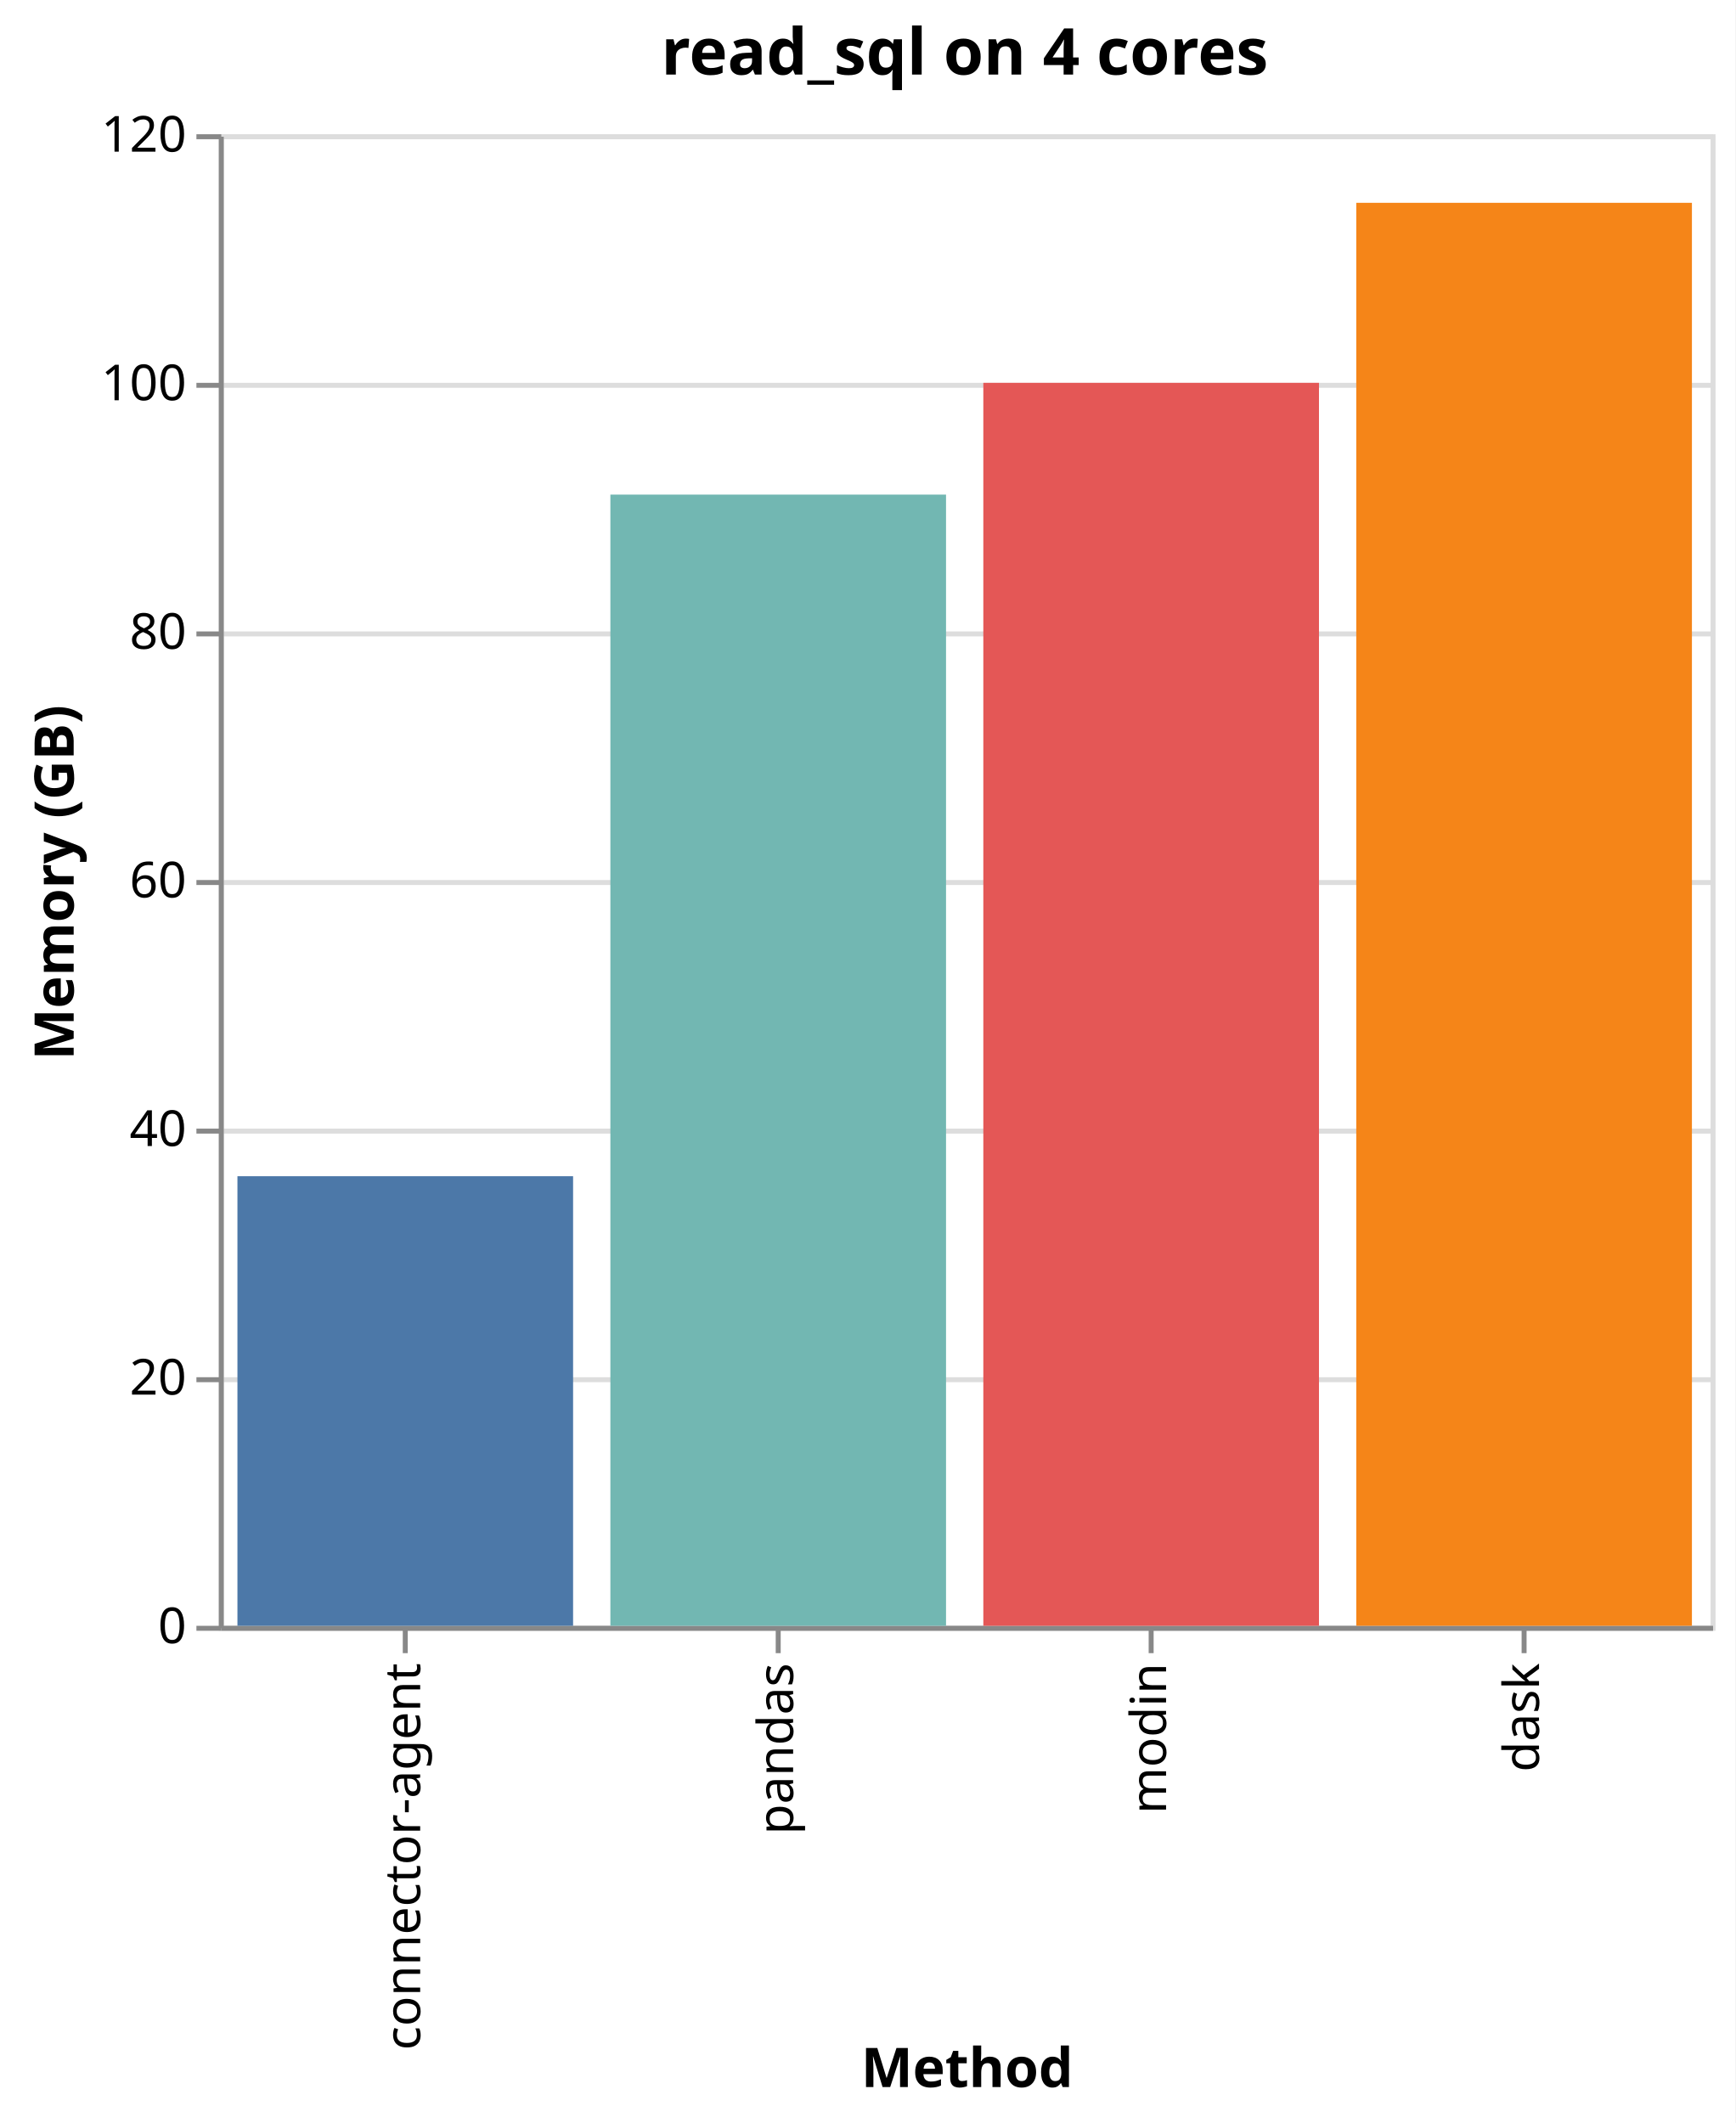
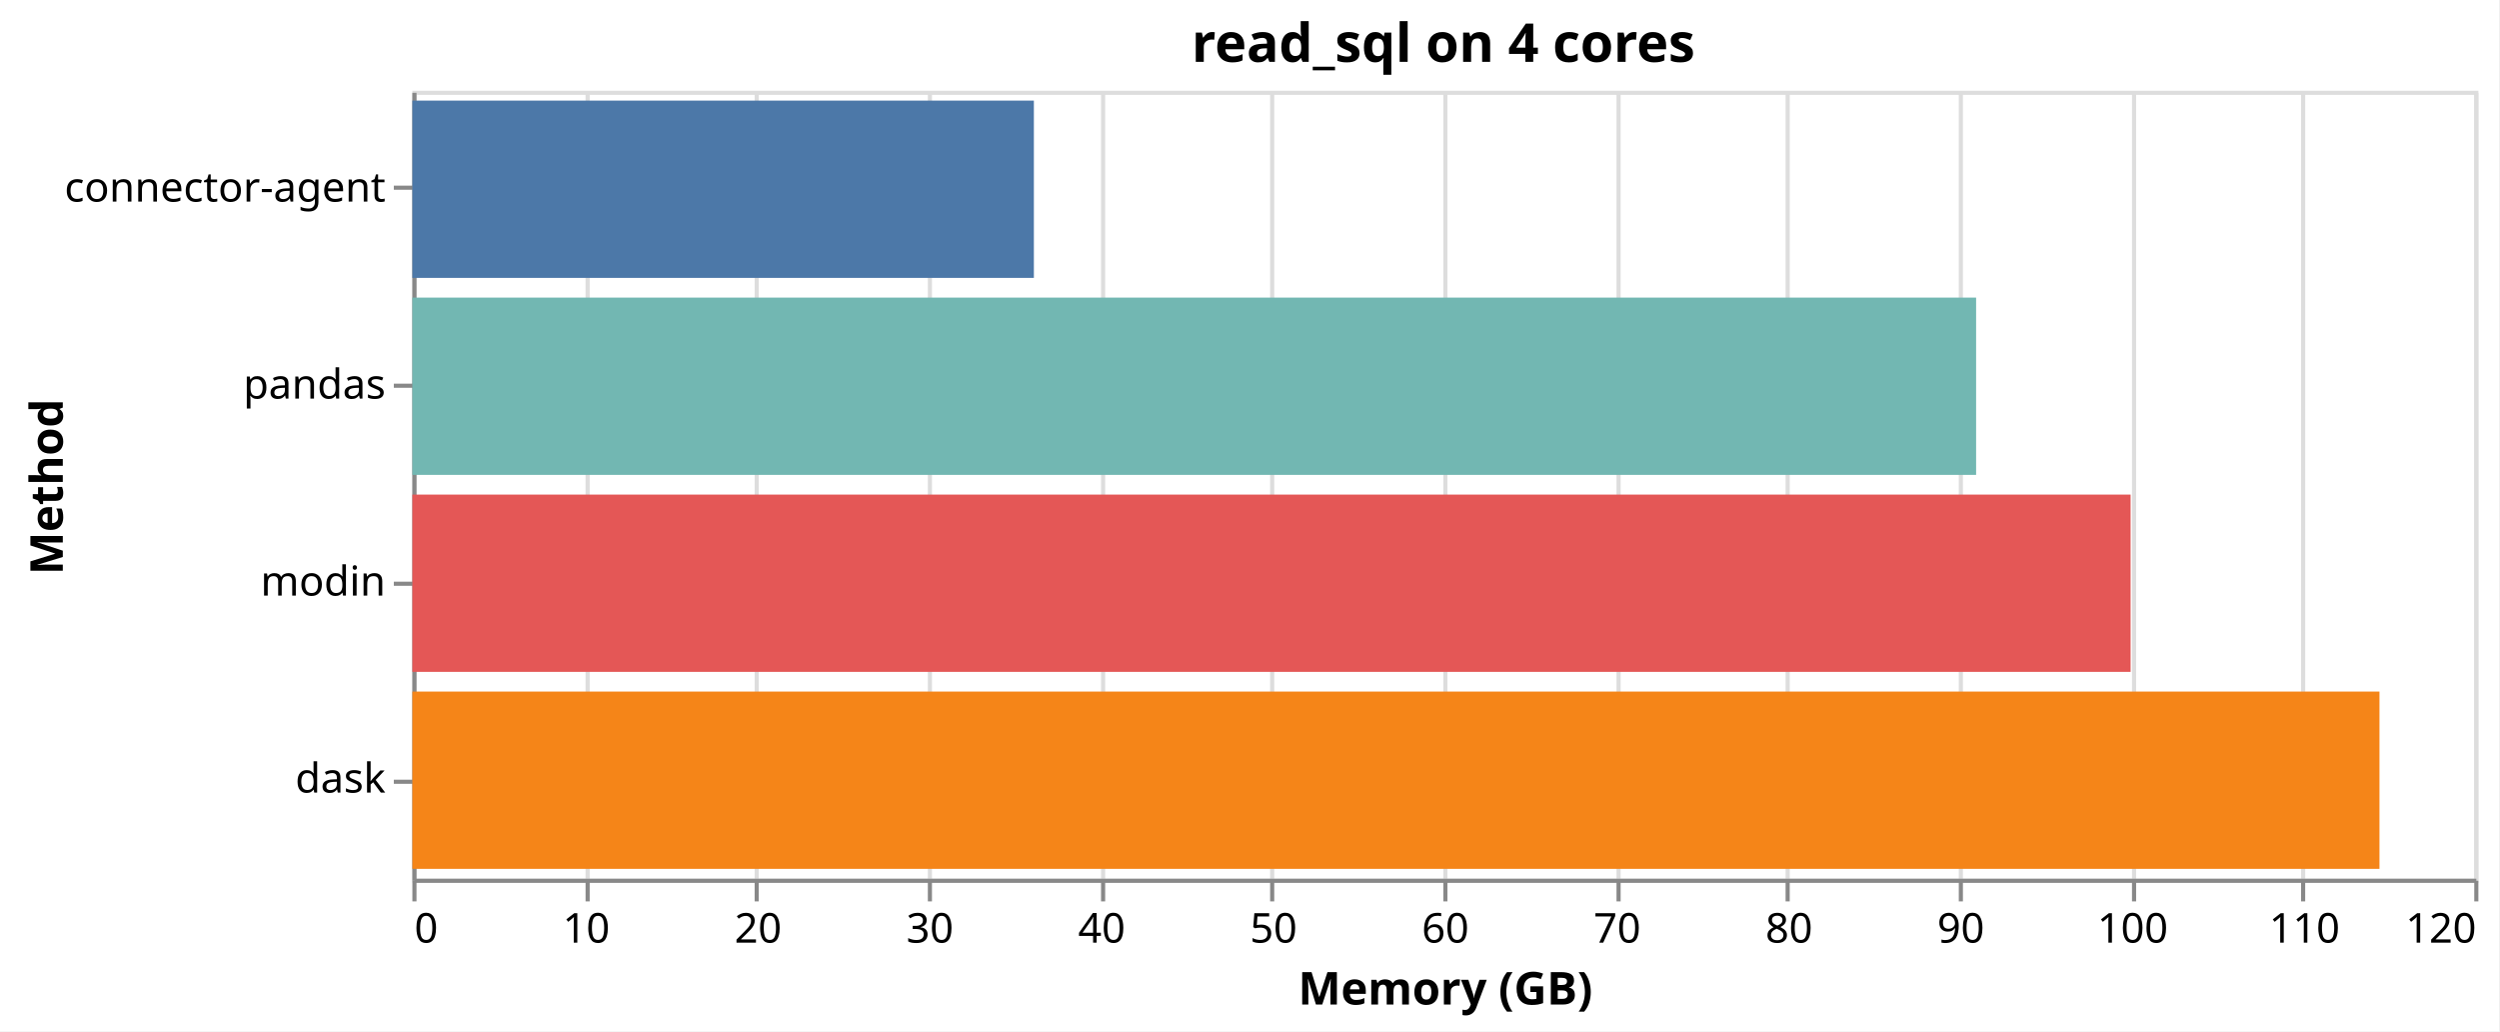
- <svg xmlns="http://www.w3.org/2000/svg" version="1.1" class="marks" width="349" height="427" viewBox="0 0 349 427">
-   <rect width="349" height="427" fill="white" />
-   <g fill="none" stroke-miterlimit="10" transform="translate(44,27)">
+ <svg xmlns="http://www.w3.org/2000/svg" version="1.1" class="marks" width="606" height="250" viewBox="0 0 606 250">
+   <rect width="606" height="250" fill="white" />
+   <g fill="none" stroke-miterlimit="10" transform="translate(100,22)">
    <g class="mark-group role-frame root" role="graphics-object" aria-roledescription="group mark container">
      <g transform="translate(0,0)">
-         <path class="background" aria-hidden="true" d="M0.5,0.5h300v300h-300Z" stroke="#ddd" />
+         <path class="background" aria-hidden="true" d="M0.5,0.5h500v191h-500Z" stroke="#ddd" />
        <g>
-           <g class="mark-group role-axis" role="graphics-symbol" aria-roledescription="axis" aria-label="Y-axis for a linear scale with values from 0 to 120">
-             <g transform="translate(0.5,0.5)">
+           <g class="mark-group role-axis" role="graphics-symbol" aria-roledescription="axis" aria-label="X-axis for a linear scale with values from 0 to 120">
+             <g transform="translate(0.5,191.5)">
              <path class="background" aria-hidden="true" d="M0,0h0v0h0Z" pointer-events="none" />
              <g>
                <g class="mark-rule role-axis-grid" pointer-events="none">
-                   <line transform="translate(0,300)" x2="300" y2="0" stroke="#ddd" stroke-width="1" opacity="1" />
-                   <line transform="translate(0,250)" x2="300" y2="0" stroke="#ddd" stroke-width="1" opacity="1" />
-                   <line transform="translate(0,200)" x2="300" y2="0" stroke="#ddd" stroke-width="1" opacity="1" />
-                   <line transform="translate(0,150)" x2="300" y2="0" stroke="#ddd" stroke-width="1" opacity="1" />
-                   <line transform="translate(0,100)" x2="300" y2="0" stroke="#ddd" stroke-width="1" opacity="1" />
-                   <line transform="translate(0,50)" x2="300" y2="0" stroke="#ddd" stroke-width="1" opacity="1" />
-                   <line transform="translate(0,0)" x2="300" y2="0" stroke="#ddd" stroke-width="1" opacity="1" />
+                   <line transform="translate(0,0)" x2="0" y2="-191" stroke="#ddd" stroke-width="1" opacity="1" />
+                   <line transform="translate(42,0)" x2="0" y2="-191" stroke="#ddd" stroke-width="1" opacity="1" />
+                   <line transform="translate(83,0)" x2="0" y2="-191" stroke="#ddd" stroke-width="1" opacity="1" />
+                   <line transform="translate(125,0)" x2="0" y2="-191" stroke="#ddd" stroke-width="1" opacity="1" />
+                   <line transform="translate(167,0)" x2="0" y2="-191" stroke="#ddd" stroke-width="1" opacity="1" />
+                   <line transform="translate(208,0)" x2="0" y2="-191" stroke="#ddd" stroke-width="1" opacity="1" />
+                   <line transform="translate(250,0)" x2="0" y2="-191" stroke="#ddd" stroke-width="1" opacity="1" />
+                   <line transform="translate(292,0)" x2="0" y2="-191" stroke="#ddd" stroke-width="1" opacity="1" />
+                   <line transform="translate(333,0)" x2="0" y2="-191" stroke="#ddd" stroke-width="1" opacity="1" />
+                   <line transform="translate(375,0)" x2="0" y2="-191" stroke="#ddd" stroke-width="1" opacity="1" />
+                   <line transform="translate(417,0)" x2="0" y2="-191" stroke="#ddd" stroke-width="1" opacity="1" />
+                   <line transform="translate(458,0)" x2="0" y2="-191" stroke="#ddd" stroke-width="1" opacity="1" />
+                   <line transform="translate(500,0)" x2="0" y2="-191" stroke="#ddd" stroke-width="1" opacity="1" />
                </g>
              </g>
              <path class="foreground" aria-hidden="true" d="" pointer-events="none" display="none" />
            </g>
          </g>
-           <g class="mark-group role-axis" role="graphics-symbol" aria-roledescription="axis" aria-label="X-axis titled 'Method' for a discrete scale with 4 values: connector-agent, pandas, modin, dask">
-             <g transform="translate(0.5,300.5)">
+           <g class="mark-group role-axis" role="graphics-symbol" aria-roledescription="axis" aria-label="X-axis titled 'Memory (GB)' for a linear scale with values from 0 to 120">
+             <g transform="translate(0.5,191.5)">
              <path class="background" aria-hidden="true" d="M0,0h0v0h0Z" pointer-events="none" />
              <g>
                <g class="mark-rule role-axis-tick" pointer-events="none">
-                   <line transform="translate(37,0)" x2="0" y2="5" stroke="#888" stroke-width="1" opacity="1" />
-                   <line transform="translate(112,0)" x2="0" y2="5" stroke="#888" stroke-width="1" opacity="1" />
-                   <line transform="translate(187,0)" x2="0" y2="5" stroke="#888" stroke-width="1" opacity="1" />
-                   <line transform="translate(262,0)" x2="0" y2="5" stroke="#888" stroke-width="1" opacity="1" />
+                   <line transform="translate(0,0)" x2="0" y2="5" stroke="#888" stroke-width="1" opacity="1" />
+                   <line transform="translate(42,0)" x2="0" y2="5" stroke="#888" stroke-width="1" opacity="1" />
+                   <line transform="translate(83,0)" x2="0" y2="5" stroke="#888" stroke-width="1" opacity="1" />
+                   <line transform="translate(125,0)" x2="0" y2="5" stroke="#888" stroke-width="1" opacity="1" />
+                   <line transform="translate(167,0)" x2="0" y2="5" stroke="#888" stroke-width="1" opacity="1" />
+                   <line transform="translate(208,0)" x2="0" y2="5" stroke="#888" stroke-width="1" opacity="1" />
+                   <line transform="translate(250,0)" x2="0" y2="5" stroke="#888" stroke-width="1" opacity="1" />
+                   <line transform="translate(292,0)" x2="0" y2="5" stroke="#888" stroke-width="1" opacity="1" />
+                   <line transform="translate(333,0)" x2="0" y2="5" stroke="#888" stroke-width="1" opacity="1" />
+                   <line transform="translate(375,0)" x2="0" y2="5" stroke="#888" stroke-width="1" opacity="1" />
+                   <line transform="translate(417,0)" x2="0" y2="5" stroke="#888" stroke-width="1" opacity="1" />
+                   <line transform="translate(458,0)" x2="0" y2="5" stroke="#888" stroke-width="1" opacity="1" />
+                   <line transform="translate(500,0)" x2="0" y2="5" stroke="#888" stroke-width="1" opacity="1" />
                </g>
                <g class="mark-text role-axis-label" pointer-events="none">
-                   <text text-anchor="end" transform="translate(37,7) rotate(270) translate(0,3)" font-family="sans-serif" font-size="10px" fill="#000" opacity="1">connector-agent</text>
-                   <text text-anchor="end" transform="translate(112,7) rotate(270) translate(0,3)" font-family="sans-serif" font-size="10px" fill="#000" opacity="1">pandas</text>
-                   <text text-anchor="end" transform="translate(187,7) rotate(270) translate(0,3)" font-family="sans-serif" font-size="10px" fill="#000" opacity="1">modin</text>
-                   <text text-anchor="end" transform="translate(262,7) rotate(270) translate(0,3)" font-family="sans-serif" font-size="10px" fill="#000" opacity="1">dask</text>
+                   <text text-anchor="start" transform="translate(0,15)" font-family="sans-serif" font-size="10px" fill="#000" opacity="1">0</text>
+                   <text text-anchor="middle" transform="translate(41.66667,15)" font-family="sans-serif" font-size="10px" fill="#000" opacity="1">10</text>
+                   <text text-anchor="middle" transform="translate(83.33333,15)" font-family="sans-serif" font-size="10px" fill="#000" opacity="1">20</text>
+                   <text text-anchor="middle" transform="translate(125,15)" font-family="sans-serif" font-size="10px" fill="#000" opacity="1">30</text>
+                   <text text-anchor="middle" transform="translate(166.6667,15)" font-family="sans-serif" font-size="10px" fill="#000" opacity="1">40</text>
+                   <text text-anchor="middle" transform="translate(208.3333,15)" font-family="sans-serif" font-size="10px" fill="#000" opacity="1">50</text>
+                   <text text-anchor="middle" transform="translate(250,15)" font-family="sans-serif" font-size="10px" fill="#000" opacity="1">60</text>
+                   <text text-anchor="middle" transform="translate(291.6667,15)" font-family="sans-serif" font-size="10px" fill="#000" opacity="1">70</text>
+                   <text text-anchor="middle" transform="translate(333.3333,15)" font-family="sans-serif" font-size="10px" fill="#000" opacity="1">80</text>
+                   <text text-anchor="middle" transform="translate(375,15)" font-family="sans-serif" font-size="10px" fill="#000" opacity="1">90</text>
+                   <text text-anchor="middle" transform="translate(416.6667,15)" font-family="sans-serif" font-size="10px" fill="#000" opacity="1">100</text>
+                   <text text-anchor="middle" transform="translate(458.3333,15)" font-family="sans-serif" font-size="10px" fill="#000" opacity="1">110</text>
+                   <text text-anchor="end" transform="translate(500,15)" font-family="sans-serif" font-size="10px" fill="#000" opacity="1">120</text>
                </g>
                <g class="mark-rule role-axis-domain" pointer-events="none">
-                   <line transform="translate(0,0)" x2="300" y2="0" stroke="#888" stroke-width="1" opacity="1" />
+                   <line transform="translate(0,0)" x2="500" y2="0" stroke="#888" stroke-width="1" opacity="1" />
                </g>
                <g class="mark-text role-axis-title" pointer-events="none">
-                   <text text-anchor="middle" transform="translate(150,92.27051)" font-family="sans-serif" font-size="11px" font-weight="bold" fill="#000" opacity="1">Method</text>
+                   <text text-anchor="middle" transform="translate(250,30)" font-family="sans-serif" font-size="11px" font-weight="bold" fill="#000" opacity="1">Memory (GB)</text>
                </g>
              </g>
              <path class="foreground" aria-hidden="true" d="" pointer-events="none" display="none" />
            </g>
          </g>
-           <g class="mark-group role-axis" role="graphics-symbol" aria-roledescription="axis" aria-label="Y-axis titled 'Memory (GB)' for a linear scale with values from 0 to 120">
+           <g class="mark-group role-axis" role="graphics-symbol" aria-roledescription="axis" aria-label="Y-axis titled 'Method' for a discrete scale with 4 values: connector-agent, pandas, modin, dask">
            <g transform="translate(0.5,0.5)">
              <path class="background" aria-hidden="true" d="M0,0h0v0h0Z" pointer-events="none" />
              <g>
                <g class="mark-rule role-axis-tick" pointer-events="none">
-                   <line transform="translate(0,300)" x2="-5" y2="0" stroke="#888" stroke-width="1" opacity="1" />
-                   <line transform="translate(0,250)" x2="-5" y2="0" stroke="#888" stroke-width="1" opacity="1" />
-                   <line transform="translate(0,200)" x2="-5" y2="0" stroke="#888" stroke-width="1" opacity="1" />
-                   <line transform="translate(0,150)" x2="-5" y2="0" stroke="#888" stroke-width="1" opacity="1" />
-                   <line transform="translate(0,100)" x2="-5" y2="0" stroke="#888" stroke-width="1" opacity="1" />
-                   <line transform="translate(0,50)" x2="-5" y2="0" stroke="#888" stroke-width="1" opacity="1" />
-                   <line transform="translate(0,0)" x2="-5" y2="0" stroke="#888" stroke-width="1" opacity="1" />
+                   <line transform="translate(0,23)" x2="-5" y2="0" stroke="#888" stroke-width="1" opacity="1" />
+                   <line transform="translate(0,71)" x2="-5" y2="0" stroke="#888" stroke-width="1" opacity="1" />
+                   <line transform="translate(0,119)" x2="-5" y2="0" stroke="#888" stroke-width="1" opacity="1" />
+                   <line transform="translate(0,167)" x2="-5" y2="0" stroke="#888" stroke-width="1" opacity="1" />
                </g>
                <g class="mark-text role-axis-label" pointer-events="none">
-                   <text text-anchor="end" transform="translate(-7,303)" font-family="sans-serif" font-size="10px" fill="#000" opacity="1">0</text>
-                   <text text-anchor="end" transform="translate(-7,253)" font-family="sans-serif" font-size="10px" fill="#000" opacity="1">20</text>
-                   <text text-anchor="end" transform="translate(-7,203)" font-family="sans-serif" font-size="10px" fill="#000" opacity="1">40</text>
-                   <text text-anchor="end" transform="translate(-7,153)" font-family="sans-serif" font-size="10px" fill="#000" opacity="1">60</text>
-                   <text text-anchor="end" transform="translate(-7,103)" font-family="sans-serif" font-size="10px" fill="#000" opacity="1">80</text>
-                   <text text-anchor="end" transform="translate(-7,53)" font-family="sans-serif" font-size="10px" fill="#000" opacity="1">100</text>
-                   <text text-anchor="end" transform="translate(-7,3)" font-family="sans-serif" font-size="10px" fill="#000" opacity="1">120</text>
+                   <text text-anchor="end" transform="translate(-7,26.375)" font-family="sans-serif" font-size="10px" fill="#000" opacity="1">connector-agent</text>
+                   <text text-anchor="end" transform="translate(-7,74.125)" font-family="sans-serif" font-size="10px" fill="#000" opacity="1">pandas</text>
+                   <text text-anchor="end" transform="translate(-7,121.875)" font-family="sans-serif" font-size="10px" fill="#000" opacity="1">modin</text>
+                   <text text-anchor="end" transform="translate(-7,169.625)" font-family="sans-serif" font-size="10px" fill="#000" opacity="1">dask</text>
                </g>
                <g class="mark-rule role-axis-domain" pointer-events="none">
-                   <line transform="translate(0,300)" x2="0" y2="-300" stroke="#888" stroke-width="1" opacity="1" />
+                   <line transform="translate(0,0)" x2="0" y2="191" stroke="#888" stroke-width="1" opacity="1" />
                </g>
                <g class="mark-text role-axis-title" pointer-events="none">
-                   <text text-anchor="middle" transform="translate(-27.68457,150) rotate(-90) translate(0,-2)" font-family="sans-serif" font-size="11px" font-weight="bold" fill="#000" opacity="1">Memory (GB)</text>
+                   <text text-anchor="middle" transform="translate(-83.27051,95.5) rotate(-90) translate(0,-2)" font-family="sans-serif" font-size="11px" font-weight="bold" fill="#000" opacity="1">Method</text>
                </g>
              </g>
              <path class="foreground" aria-hidden="true" d="" pointer-events="none" display="none" />
            </g>
          </g>
          <g class="mark-rect role-mark marks" role="graphics-symbol" aria-roledescription="rect mark container">
-             <path d="M3.75,209.573h67.5v90.427h-67.5Z" fill="#4c78a8" />
-             <path d="M78.75,72.48h67.5v227.52h-67.5Z" fill="#72b7b2" />
-             <path d="M228.75,13.792h67.5v286.208h-67.5Z" fill="#f58518" />
-             <path d="M153.75,50h67.5v250h-67.5Z" fill="#e45756" />
+             <path d="M0,2.388h150.711v42.975h-150.711Z" fill="#4c78a8" />
+             <path d="M0,50.138h379.199v42.975h-379.199Z" fill="#72b7b2" />
+             <path d="M0,145.637h477.014v42.975h-477.014Z" fill="#f58518" />
+             <path d="M0,97.888h416.667v42.975h-416.667Z" fill="#e45756" />
          </g>
          <g class="mark-group role-title">
-             <g transform="translate(150,-22)">
+             <g transform="translate(250,-17)">
              <path class="background" aria-hidden="true" d="M0,0h0v0h0Z" pointer-events="none" />
              <g>
                <g class="mark-text role-title-text" role="graphics-symbol" aria-roledescription="title" aria-label="Title text 'read_sql on 4 cores'" pointer-events="none">
                  <text text-anchor="middle" transform="translate(0,10)" font-family="sans-serif" font-size="13px" font-weight="bold" fill="#000" opacity="1">read_sql on 4 cores</text>
                </g>
              </g>
              <path class="foreground" aria-hidden="true" d="" pointer-events="none" display="none" />
            </g>
          </g>
        </g>
        <path class="foreground" aria-hidden="true" d="" display="none" />
      </g>
    </g>
  </g>
</svg>
